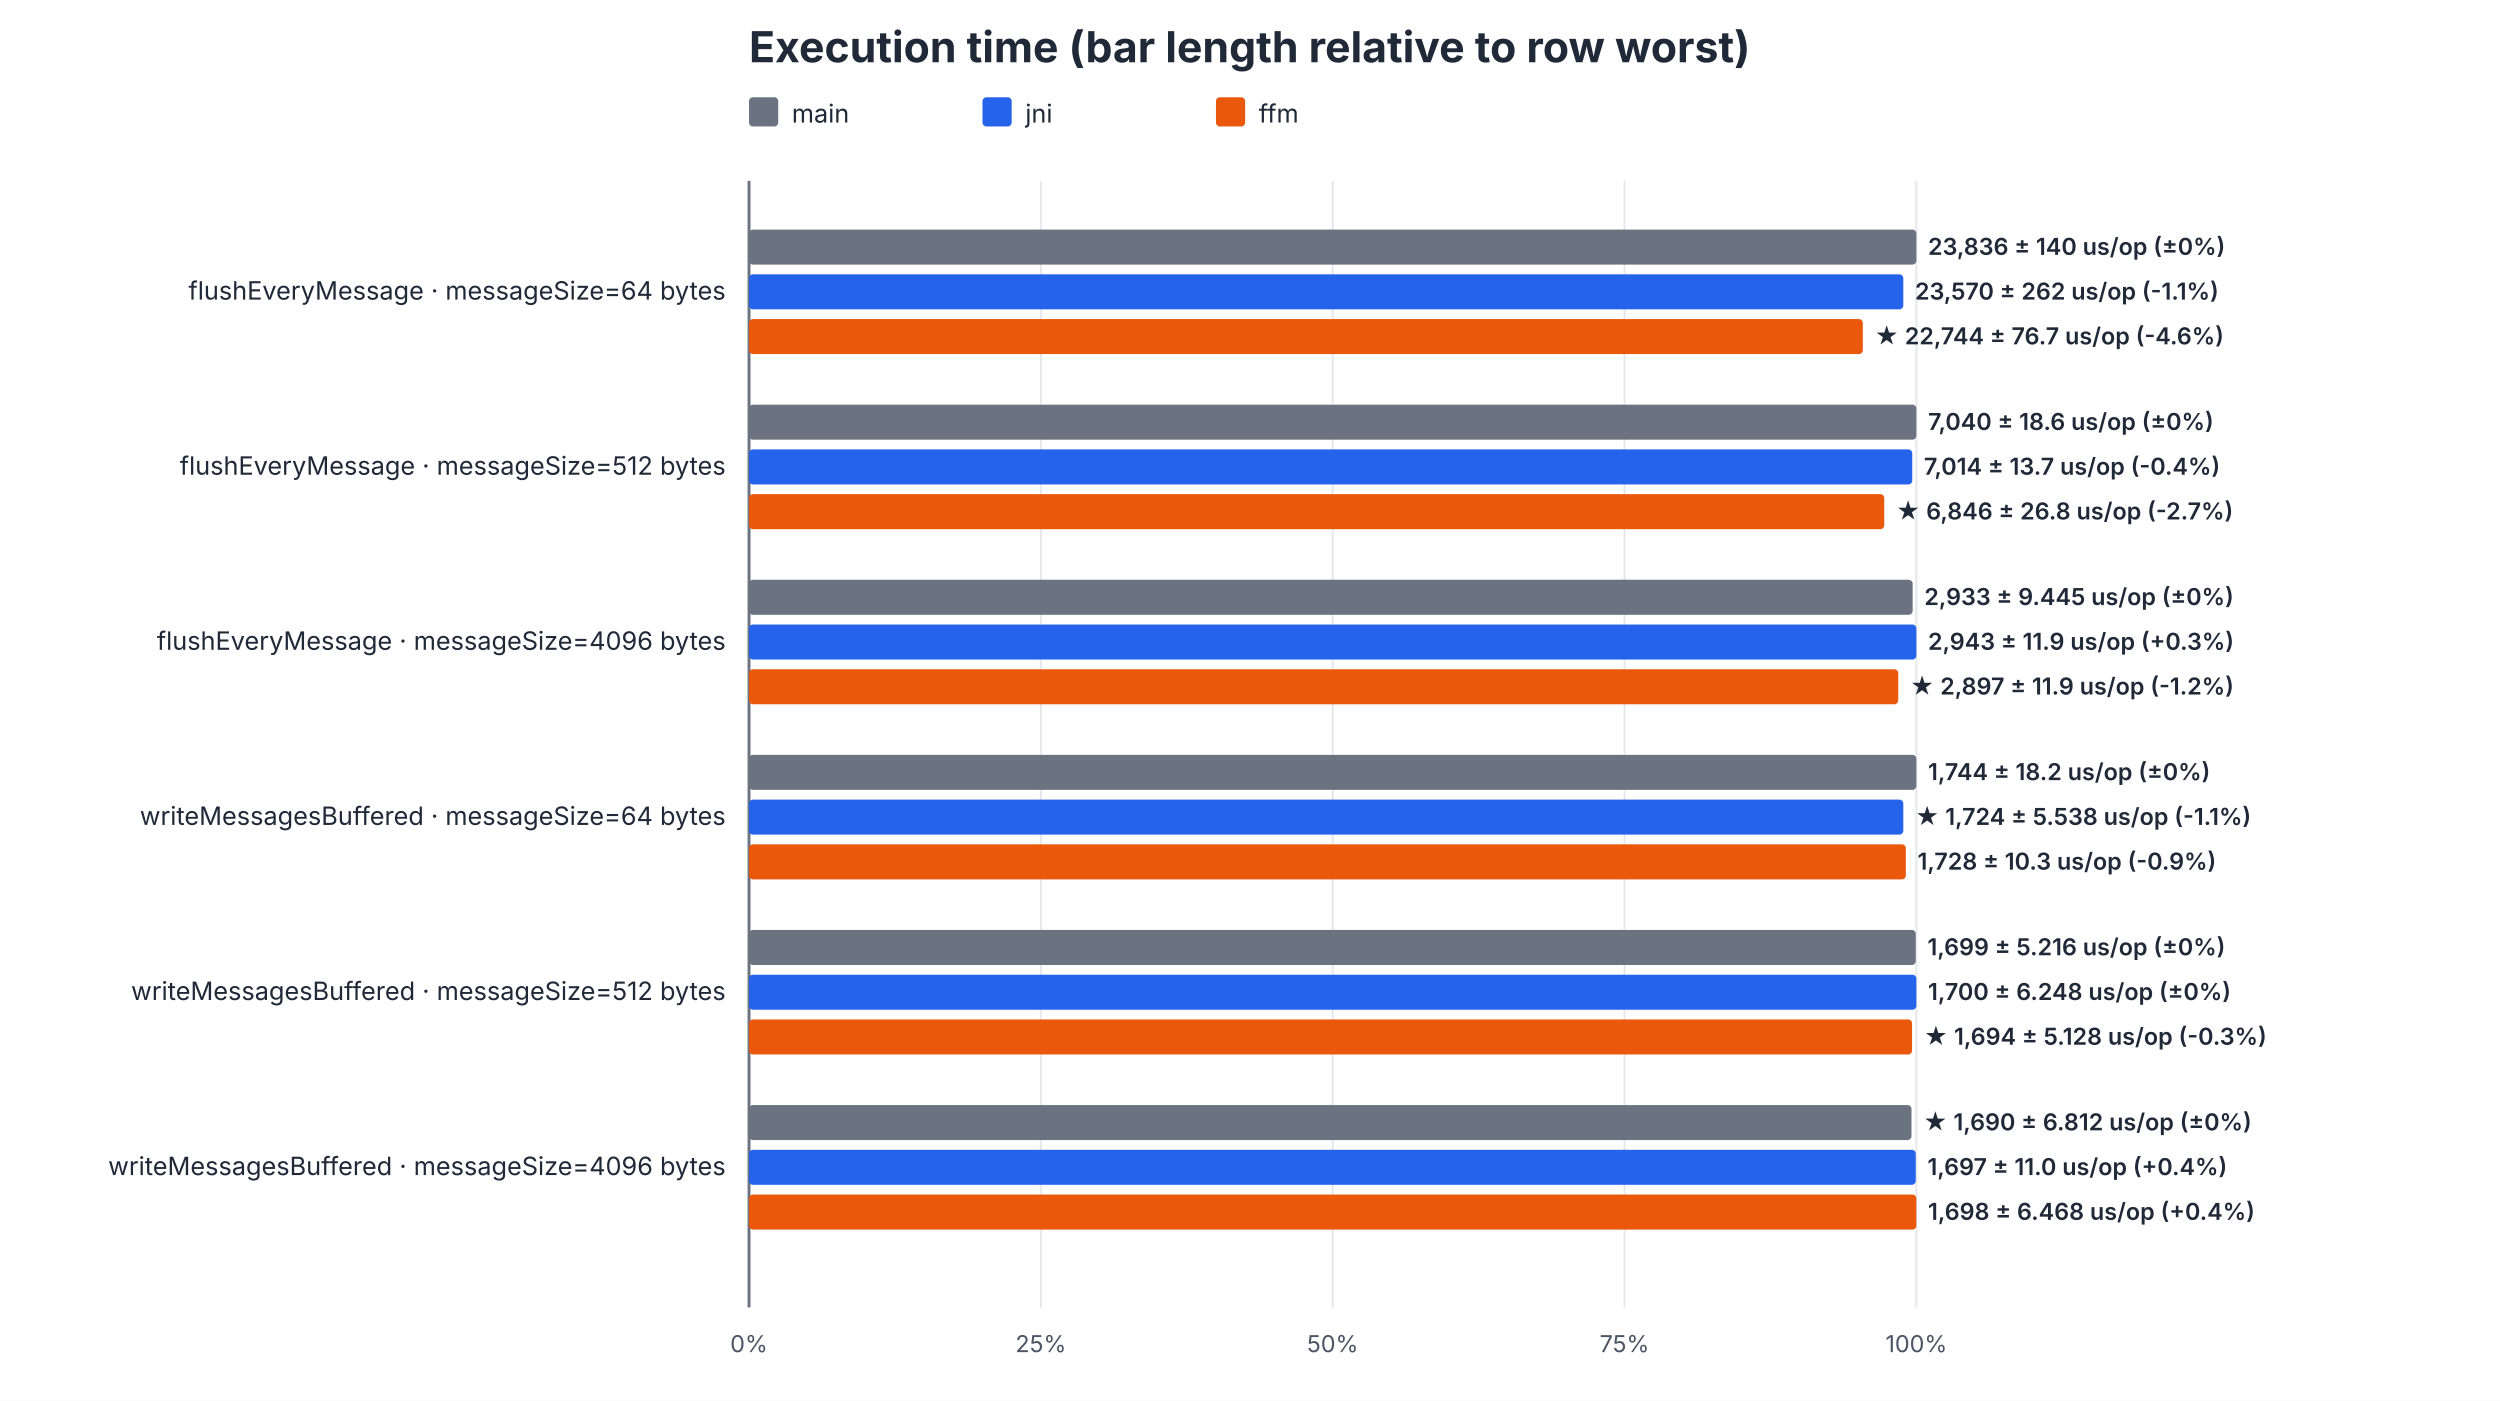
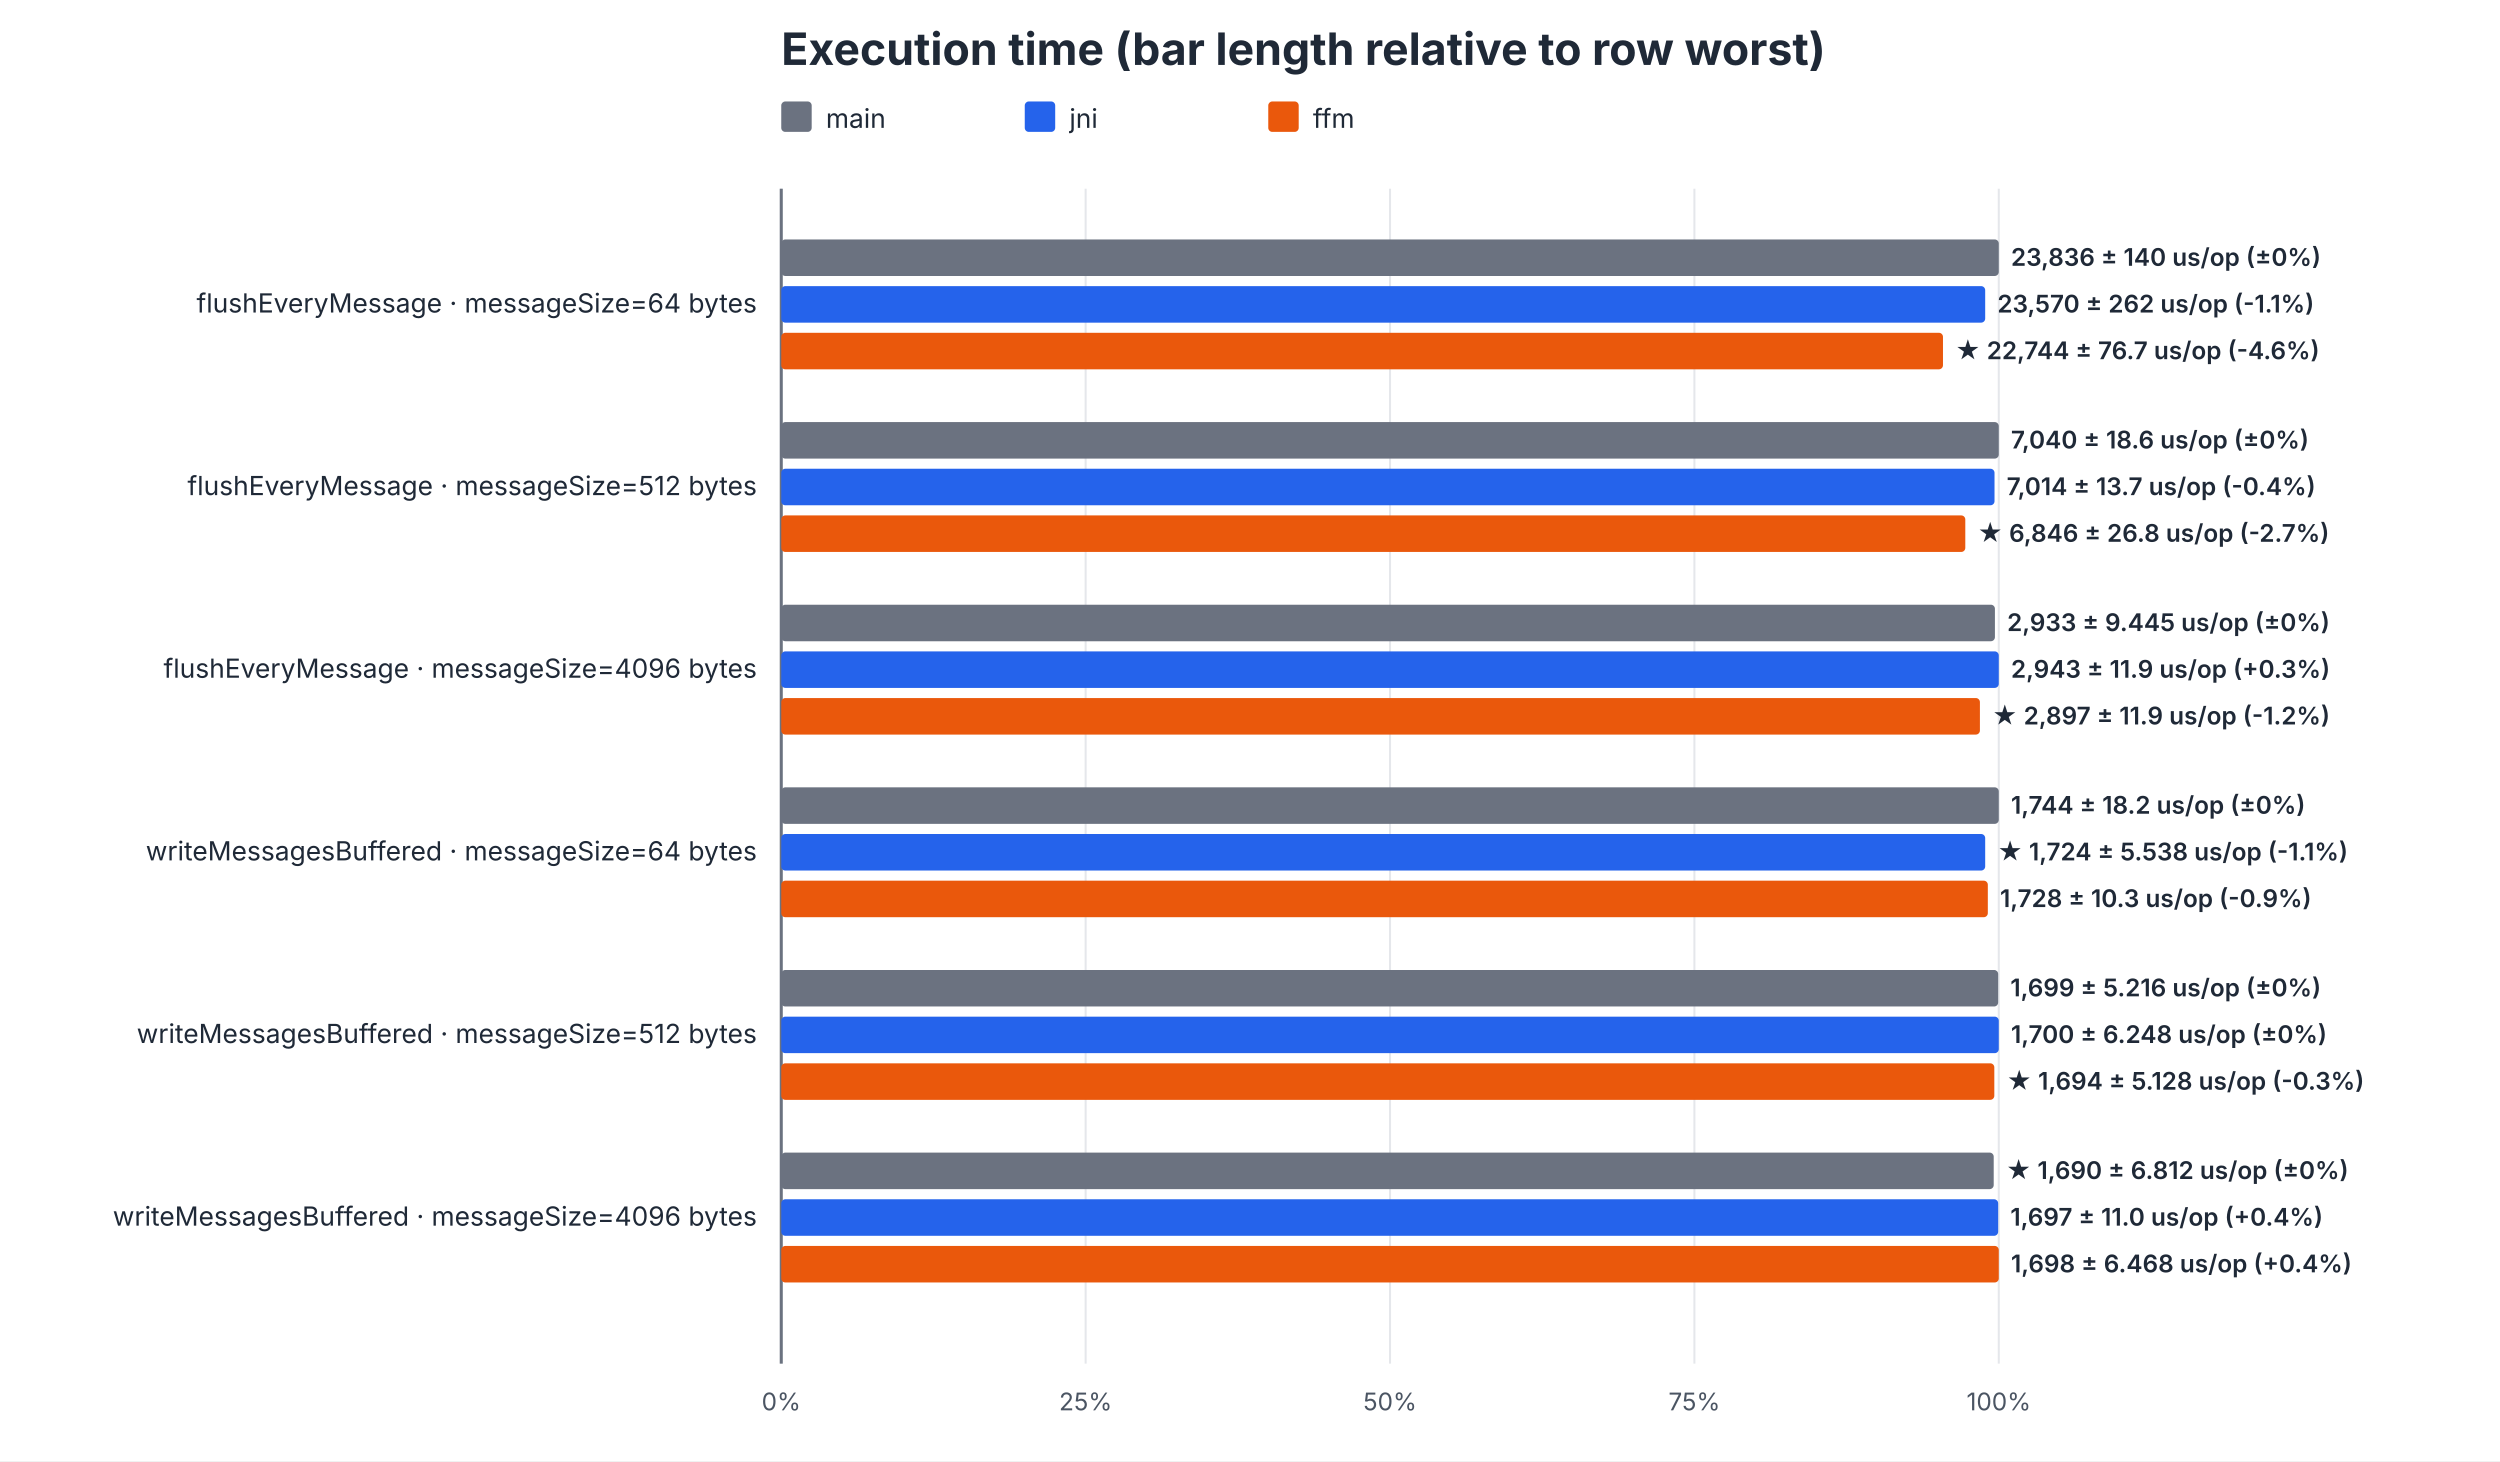
- <svg xmlns="http://www.w3.org/2000/svg" width="1285" height="720" viewBox="0 0 1285 720">
+ <svg xmlns="http://www.w3.org/2000/svg" width="1232" height="720" viewBox="0 0 1232 720">
  <rect width="100%" height="100%" fill="#ffffff" />
  <style>text{font-family:system-ui,-apple-system,sans-serif;fill:#1f2937}.title{font-size:22px;font-weight:700}.label{font-size:13px}.tick{font-size:12px;fill:#4b5563}.value{font-size:12px;font-weight:600}</style>
  <text x="385.0" y="32" class="title">Execution time (bar length relative to row worst)</text>
  <rect x="385.0" y="50" width="15" height="15" rx="2" fill="#6b7280" />
  <text x="407.0" y="63" class="label">main</text>
  <rect x="505.0" y="50" width="15" height="15" rx="2" fill="#2563eb" />
  <text x="527.0" y="63" class="label">jni</text>
  <rect x="625.0" y="50" width="15" height="15" rx="2" fill="#ea580c" />
  <text x="647.0" y="63" class="label">ffm</text>
  <line x1="385.0" y1="93" x2="385.0" y2="672" stroke="#e5e7eb" />
  <text x="385.0" y="695" text-anchor="middle" class="tick">0%</text>
  <line x1="535.0" y1="93" x2="535.0" y2="672" stroke="#e5e7eb" />
  <text x="535.0" y="695" text-anchor="middle" class="tick">25%</text>
  <line x1="685.0" y1="93" x2="685.0" y2="672" stroke="#e5e7eb" />
  <text x="685.0" y="695" text-anchor="middle" class="tick">50%</text>
  <line x1="835.0" y1="93" x2="835.0" y2="672" stroke="#e5e7eb" />
  <text x="835.0" y="695" text-anchor="middle" class="tick">75%</text>
  <line x1="985.0" y1="93" x2="985.0" y2="672" stroke="#e5e7eb" />
  <text x="985.0" y="695" text-anchor="middle" class="tick">100%</text>
  <line x1="385.0" y1="93" x2="385.0" y2="672" stroke="#6b7280" stroke-width="1.5" />
  <text x="373.0" y="154.0" text-anchor="end" class="label">flushEveryMessage · messageSize=64 bytes</text>
  <rect x="385.0" y="118.0" width="600.0" height="18" rx="2" fill="#6b7280" />
  <text x="991.0" y="131.0" class="value">23,836 ± 140 us/op (±0%)</text>
  <rect x="385.0" y="141.0" width="593.3" height="18" rx="2" fill="#2563eb" />
  <text x="984.3" y="154.0" class="value">23,570 ± 262 us/op (-1.1%)</text>
  <rect x="385.0" y="164.0" width="572.5" height="18" rx="2" fill="#ea580c" />
  <text x="963.5" y="177.0" class="value">★ 22,744 ± 76.7 us/op (-4.6%)</text>
  <text x="373.0" y="244.0" text-anchor="end" class="label">flushEveryMessage · messageSize=512 bytes</text>
  <rect x="385.0" y="208.0" width="600.0" height="18" rx="2" fill="#6b7280" />
  <text x="991.0" y="221.0" class="value">7,040 ± 18.6 us/op (±0%)</text>
  <rect x="385.0" y="231.0" width="597.9" height="18" rx="2" fill="#2563eb" />
  <text x="988.9" y="244.0" class="value">7,014 ± 13.7 us/op (-0.4%)</text>
  <rect x="385.0" y="254.0" width="583.5" height="18" rx="2" fill="#ea580c" />
  <text x="974.5" y="267.0" class="value">★ 6,846 ± 26.8 us/op (-2.7%)</text>
  <text x="373.0" y="334.0" text-anchor="end" class="label">flushEveryMessage · messageSize=4096 bytes</text>
  <rect x="385.0" y="298.0" width="598.1" height="18" rx="2" fill="#6b7280" />
  <text x="989.1" y="311.0" class="value">2,933 ± 9.445 us/op (±0%)</text>
  <rect x="385.0" y="321.0" width="600.0" height="18" rx="2" fill="#2563eb" />
  <text x="991.0" y="334.0" class="value">2,943 ± 11.9 us/op (+0.3%)</text>
  <rect x="385.0" y="344.0" width="590.7" height="18" rx="2" fill="#ea580c" />
  <text x="981.7" y="357.0" class="value">★ 2,897 ± 11.9 us/op (-1.2%)</text>
  <text x="373.0" y="424.0" text-anchor="end" class="label">writeMessagesBuffered · messageSize=64 bytes</text>
  <rect x="385.0" y="388.0" width="600.0" height="18" rx="2" fill="#6b7280" />
  <text x="991.0" y="401.0" class="value">1,744 ± 18.2 us/op (±0%)</text>
  <rect x="385.0" y="411.0" width="593.3" height="18" rx="2" fill="#2563eb" />
  <text x="984.3" y="424.0" class="value">★ 1,724 ± 5.538 us/op (-1.1%)</text>
  <rect x="385.0" y="434.0" width="594.6" height="18" rx="2" fill="#ea580c" />
  <text x="985.6" y="447.0" class="value">1,728 ± 10.3 us/op (-0.9%)</text>
  <text x="373.0" y="514.0" text-anchor="end" class="label">writeMessagesBuffered · messageSize=512 bytes</text>
  <rect x="385.0" y="478.0" width="599.7" height="18" rx="2" fill="#6b7280" />
  <text x="990.7" y="491.0" class="value">1,699 ± 5.216 us/op (±0%)</text>
  <rect x="385.0" y="501.0" width="600.0" height="18" rx="2" fill="#2563eb" />
  <text x="991.0" y="514.0" class="value">1,700 ± 6.248 us/op (±0%)</text>
  <rect x="385.0" y="524.0" width="597.8" height="18" rx="2" fill="#ea580c" />
  <text x="988.8" y="537.0" class="value">★ 1,694 ± 5.128 us/op (-0.3%)</text>
  <text x="373.0" y="604.0" text-anchor="end" class="label">writeMessagesBuffered · messageSize=4096 bytes</text>
  <rect x="385.0" y="568.0" width="597.5" height="18" rx="2" fill="#6b7280" />
  <text x="988.5" y="581.0" class="value">★ 1,690 ± 6.812 us/op (±0%)</text>
  <rect x="385.0" y="591.0" width="599.7" height="18" rx="2" fill="#2563eb" />
  <text x="990.7" y="604.0" class="value">1,697 ± 11.0 us/op (+0.4%)</text>
  <rect x="385.0" y="614.0" width="600.0" height="18" rx="2" fill="#ea580c" />
  <text x="991.0" y="627.0" class="value">1,698 ± 6.468 us/op (+0.4%)</text>
</svg>
